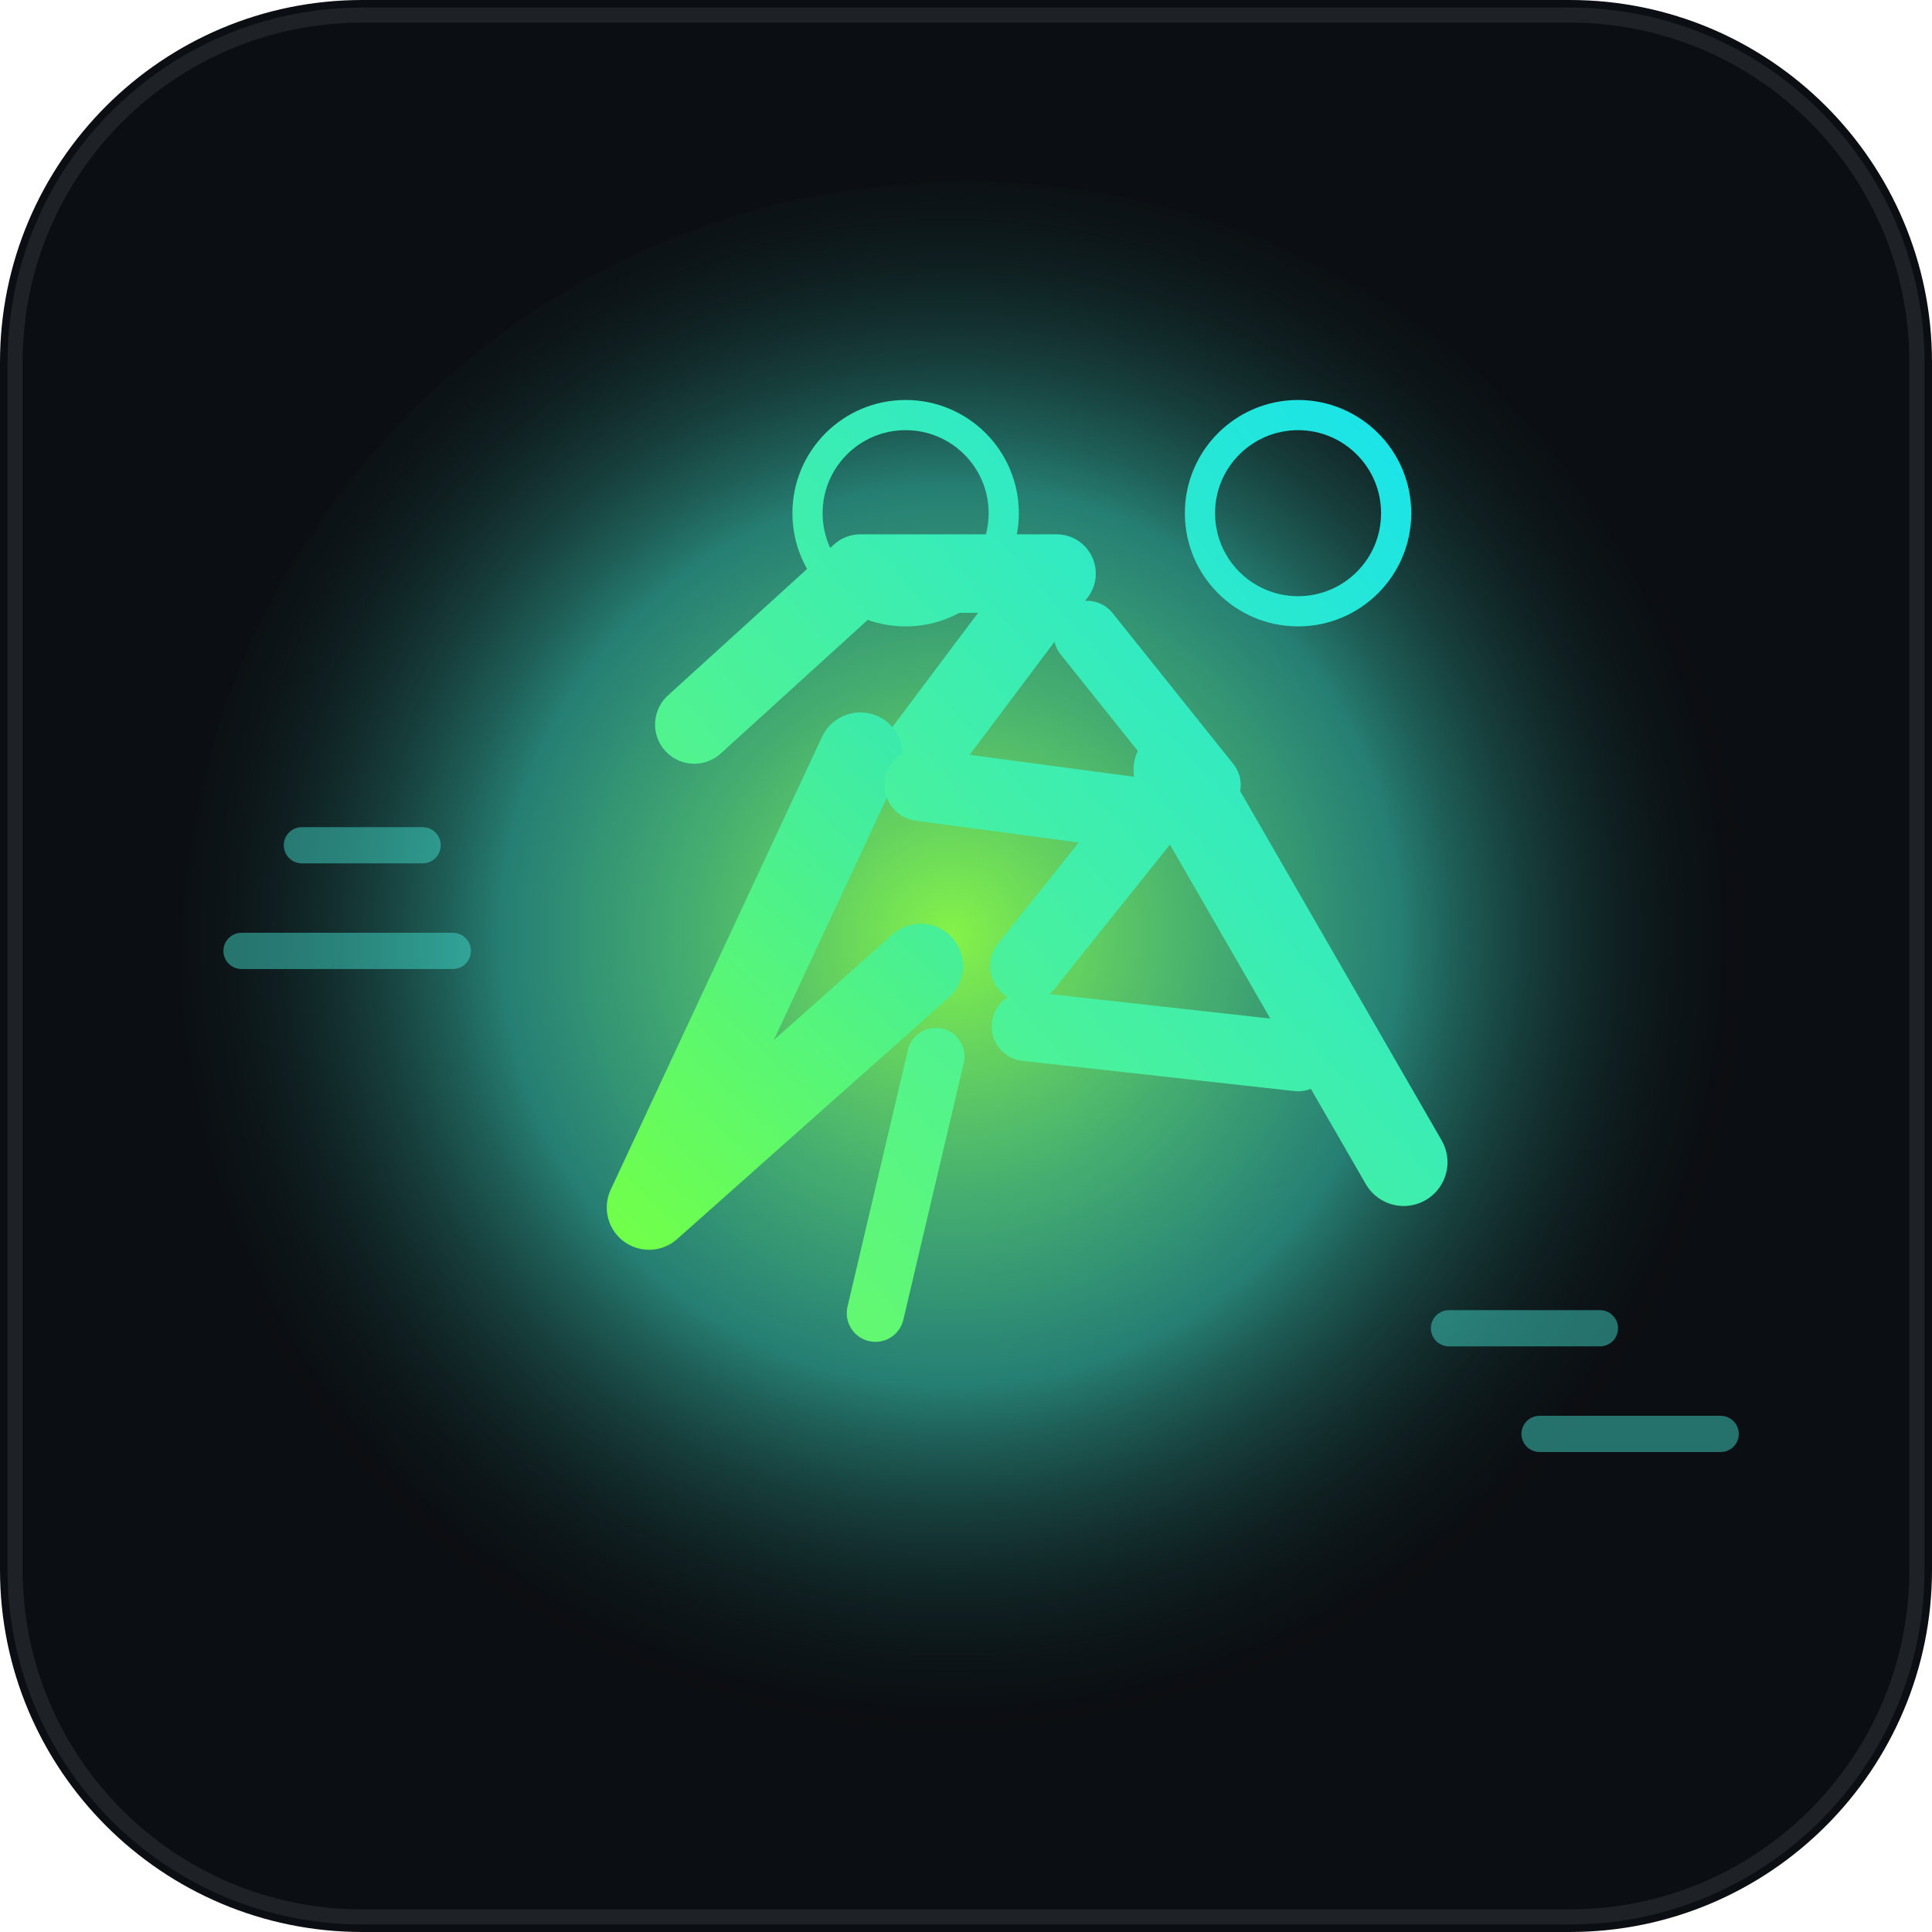
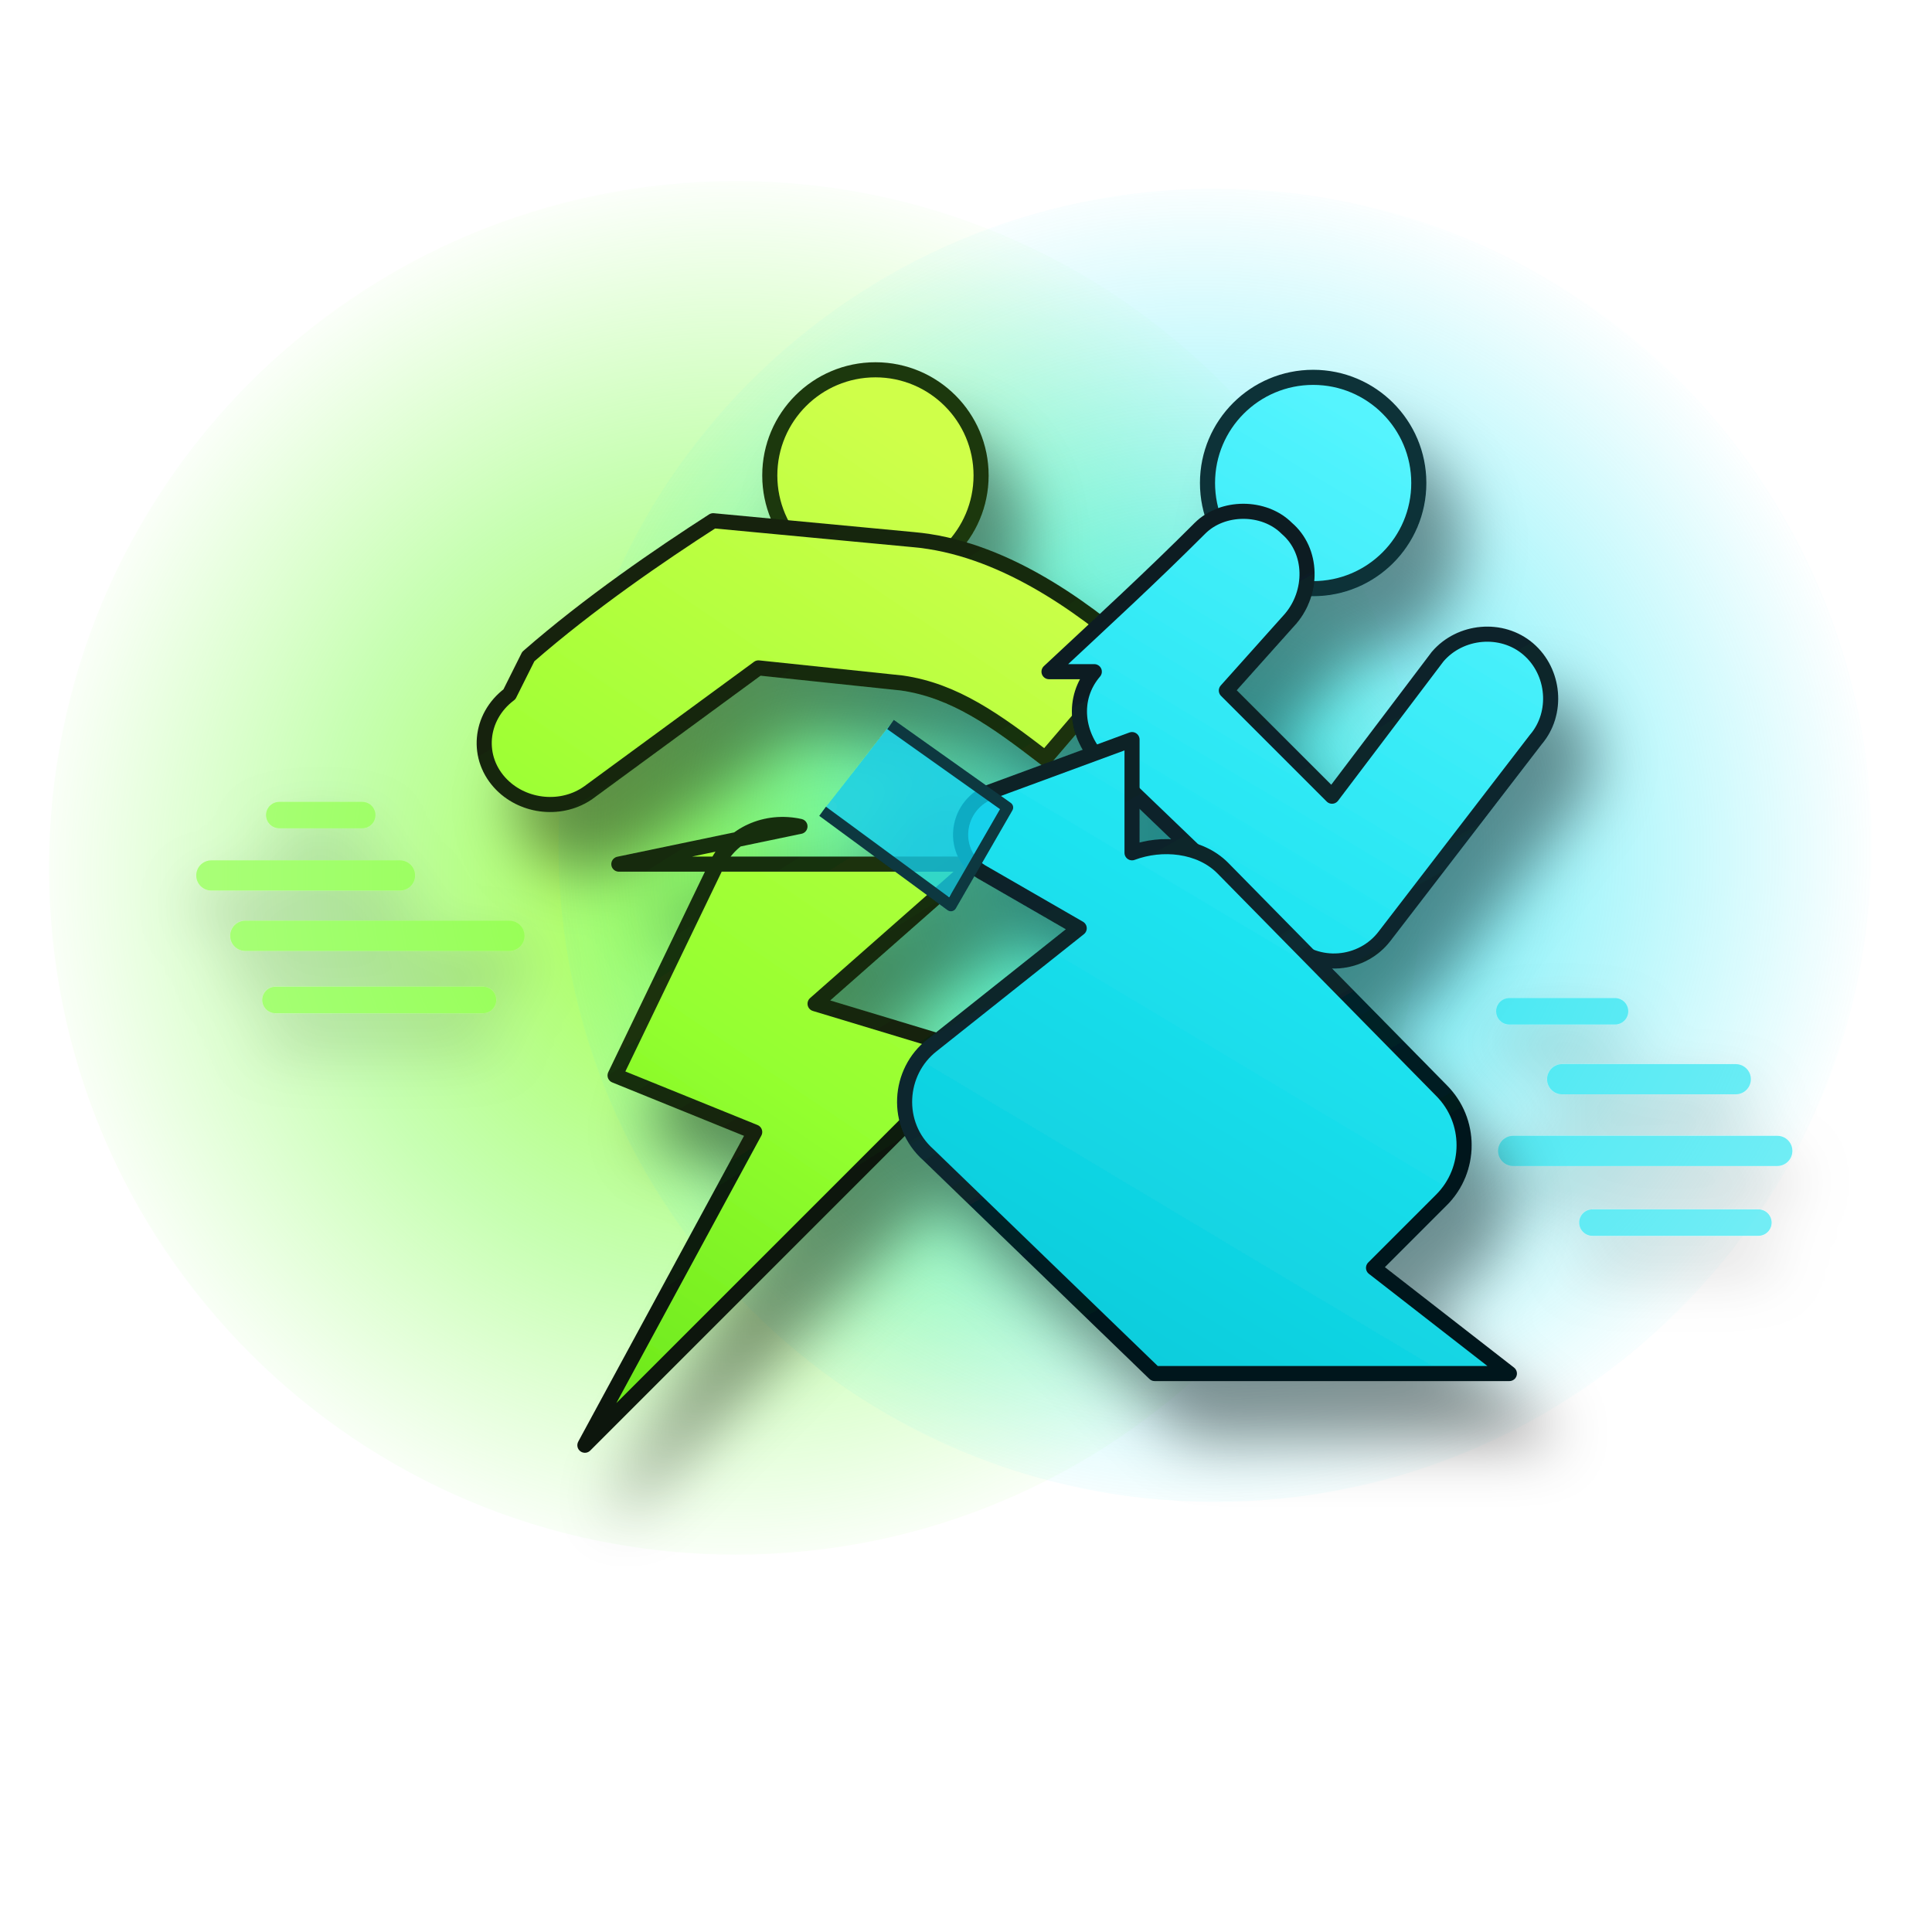
- <svg xmlns="http://www.w3.org/2000/svg" viewBox="0 0 128 128" fill="none">
+ <svg xmlns="http://www.w3.org/2000/svg" viewBox="0 0 512 512" fill="none">
  <defs>
-     <radialGradient id="glow" cx="0" cy="0" r="1" gradientUnits="userSpaceOnUse" gradientTransform="translate(63 62) rotate(90) scale(54)">
-       <stop offset="0" stop-color="#8BFF4A" stop-opacity=".95" />
-       <stop offset=".55" stop-color="#41EFD3" stop-opacity=".5" />
-       <stop offset="1" stop-color="#0A0C10" stop-opacity="0" />
+     <radialGradient id="phew-glow-left" cx="0" cy="0" r="1" gradientUnits="userSpaceOnUse" gradientTransform="translate(194 232) rotate(90) scale(190)">
+       <stop offset="0" stop-color="#A7FF2D" stop-opacity=".95" />
+       <stop offset=".58" stop-color="#7BFF49" stop-opacity=".42" />
+       <stop offset="1" stop-color="#7BFF49" stop-opacity="0" />
    </radialGradient>
-     <linearGradient id="runnerG" x1="28" y1="88" x2="96" y2="28" gradientUnits="userSpaceOnUse">
-       <stop stop-color="#7BFF49" />
-       <stop offset="1" stop-color="#17E3EF" />
+     <radialGradient id="phew-glow-right" cx="0" cy="0" r="1" gradientUnits="userSpaceOnUse" gradientTransform="translate(318 226) rotate(90) scale(182)">
+       <stop offset="0" stop-color="#20E6F4" stop-opacity=".88" />
+       <stop offset=".58" stop-color="#20E6F4" stop-opacity=".36" />
+       <stop offset="1" stop-color="#20E6F4" stop-opacity="0" />
+     </radialGradient>
+     <linearGradient id="runner-left-fill" x1="115" y1="390" x2="282" y2="142" gradientUnits="userSpaceOnUse">
+       <stop stop-color="#5BDE13" />
+       <stop offset=".45" stop-color="#93FF2F" />
+       <stop offset="1" stop-color="#CFFF4A" />
    </linearGradient>
-     <linearGradient id="splitG" x1="44" y1="84" x2="90" y2="36" gradientUnits="userSpaceOnUse">
-       <stop stop-color="#70FF4A" />
-       <stop offset="1" stop-color="#0FD9FF" />
+     <linearGradient id="runner-left-edge" x1="162" y1="160" x2="258" y2="312" gradientUnits="userSpaceOnUse">
+       <stop stop-color="#14220E" />
+       <stop offset=".55" stop-color="#1A3210" />
+       <stop offset="1" stop-color="#0A1208" />
    </linearGradient>
+     <linearGradient id="runner-right-fill" x1="273" y1="382" x2="420" y2="136" gradientUnits="userSpaceOnUse">
+       <stop stop-color="#04C6D6" />
+       <stop offset=".52" stop-color="#20E4F1" />
+       <stop offset="1" stop-color="#58F5FF" />
+     </linearGradient>
+     <linearGradient id="runner-right-edge" x1="314" y1="166" x2="392" y2="306" gradientUnits="userSpaceOnUse">
+       <stop stop-color="#081F24" />
+       <stop offset=".55" stop-color="#072930" />
+       <stop offset="1" stop-color="#05161A" />
+     </linearGradient>
+     <filter id="softShadow" x="-20%" y="-20%" width="140%" height="150%">
+       <feDropShadow dx="0" dy="8" stdDeviation="8" flood-color="#000" flood-opacity=".35" />
+     </filter>
+     <filter id="deepShadow" x="-20%" y="-20%" width="150%" height="170%">
+       <feDropShadow dx="10" dy="16" stdDeviation="8" flood-color="#000" flood-opacity=".42" />
+     </filter>
  </defs>
-   <rect width="128" height="128" rx="24" fill="#0B0E12" />
-   <rect x="1" y="1" width="126" height="126" rx="23" stroke="rgba(255,255,255,.08)" />
-   <circle cx="64" cy="64" r="52" fill="url(#glow)" />
-   <g opacity=".45" stroke="#44E8D8" stroke-width="2.4" stroke-linecap="round">
-     <path d="M20 56h8" />
-     <path d="M16 63h14" />
-     <path d="M96 88h10" />
-     <path d="M102 95h12" />
+   <circle cx="195" cy="230" r="182" fill="url(#phew-glow-left)" />
+   <circle cx="322" cy="224" r="174" fill="url(#phew-glow-right)" />
+   <g opacity=".62" stroke-linecap="round" filter="url(#softShadow)">
+     <path d="M74 216h22" stroke="#8BFF42" stroke-width="7" />
+     <path d="M56 232h50" stroke="#89FF41" stroke-width="8" />
+     <path d="M65 248h70" stroke="#88FF41" stroke-width="8" />
+     <path d="M73 265h55" stroke="#88FF41" stroke-width="7" />
+     <path d="M400 268h28" stroke="#1EE2EF" stroke-width="7" />
+     <path d="M414 286h46" stroke="#1EE2EF" stroke-width="8" />
+     <path d="M401 305h70" stroke="#1EE2EF" stroke-width="8" />
+     <path d="M422 324h44" stroke="#1EE2EF" stroke-width="7" />
  </g>
-   <g stroke="url(#runnerG)" stroke-linecap="round" stroke-linejoin="round">
-     <circle cx="60" cy="34" r="6.5" fill="none" stroke-width="2" />
-     <circle cx="86" cy="34" r="6.5" fill="none" stroke-width="2" />
-     <path d="M46 48l11-10h13l-9 12" stroke-width="5.2" />
-     <path d="M57 50l-14 30 18-16" stroke="url(#splitG)" stroke-width="5.6" />
-     <path d="M61 52l15 2-8 10" stroke-width="4.8" />
-     <path d="M72 42l8 10" stroke-width="4.4" />
-     <path d="M78 51l15 26" stroke-width="5.8" />
-     <path d="M68 68l18 2" stroke-width="4.6" />
-     <path d="M62 70l-4 17" stroke-width="3.8" />
+   <g filter="url(#deepShadow)">
+     <circle cx="232" cy="126" r="28" fill="url(#runner-left-fill)" stroke="#1D370B" stroke-width="4" />
+     <circle cx="348" cy="128" r="28" fill="url(#runner-right-fill)" stroke="#083238" stroke-width="4" />
+     <path d="M140 174c16-14 35-27 49-36l53 5c23 2 44 17 59 30l-24 28c-13-10-24-18-38-20l-38-4-45 33c-7 5-17 4-23-2-7-7-6-18 2-24Z" fill="url(#runner-left-fill)" stroke="url(#runner-left-edge)" stroke-width="4" stroke-linejoin="round" />
+     <path d="M278 178c15-14 27-25 40-38 6-6 17-6 23 0 7 6 7 17 1 24l-17 19 28 28 28-37c6-7 17-8 24-2 7 6 8 17 2 24l-40 52c-6 8-18 9-25 2l-50-48c-7-7-8-17-2-24Z" fill="url(#runner-right-fill)" stroke="url(#runner-right-edge)" stroke-width="4" stroke-linejoin="round" />
+     <path d="M164 229h94l-42 37 43 13-104 104 45-83-37-15 27-56c4-8 13-12 22-10Z" fill="url(#runner-left-fill)" stroke="url(#runner-left-edge)" stroke-width="4" stroke-linejoin="round" />
+     <path d="M300 226c8-3 18-2 24 4l58 59c8 8 8 21 0 29l-18 18 36 28h-94l-60-58c-9-8-8-22 1-29l39-31-26-15c-8-5-7-17 2-21l38-14Z" fill="url(#runner-right-fill)" stroke="url(#runner-right-edge)" stroke-width="4" stroke-linejoin="round" />
+     <path d="M236 192l31 22-15 26-34-25" fill="#12CDEA" fill-opacity=".8" stroke="#083740" stroke-width="3" stroke-linejoin="round" />
  </g>
</svg>
